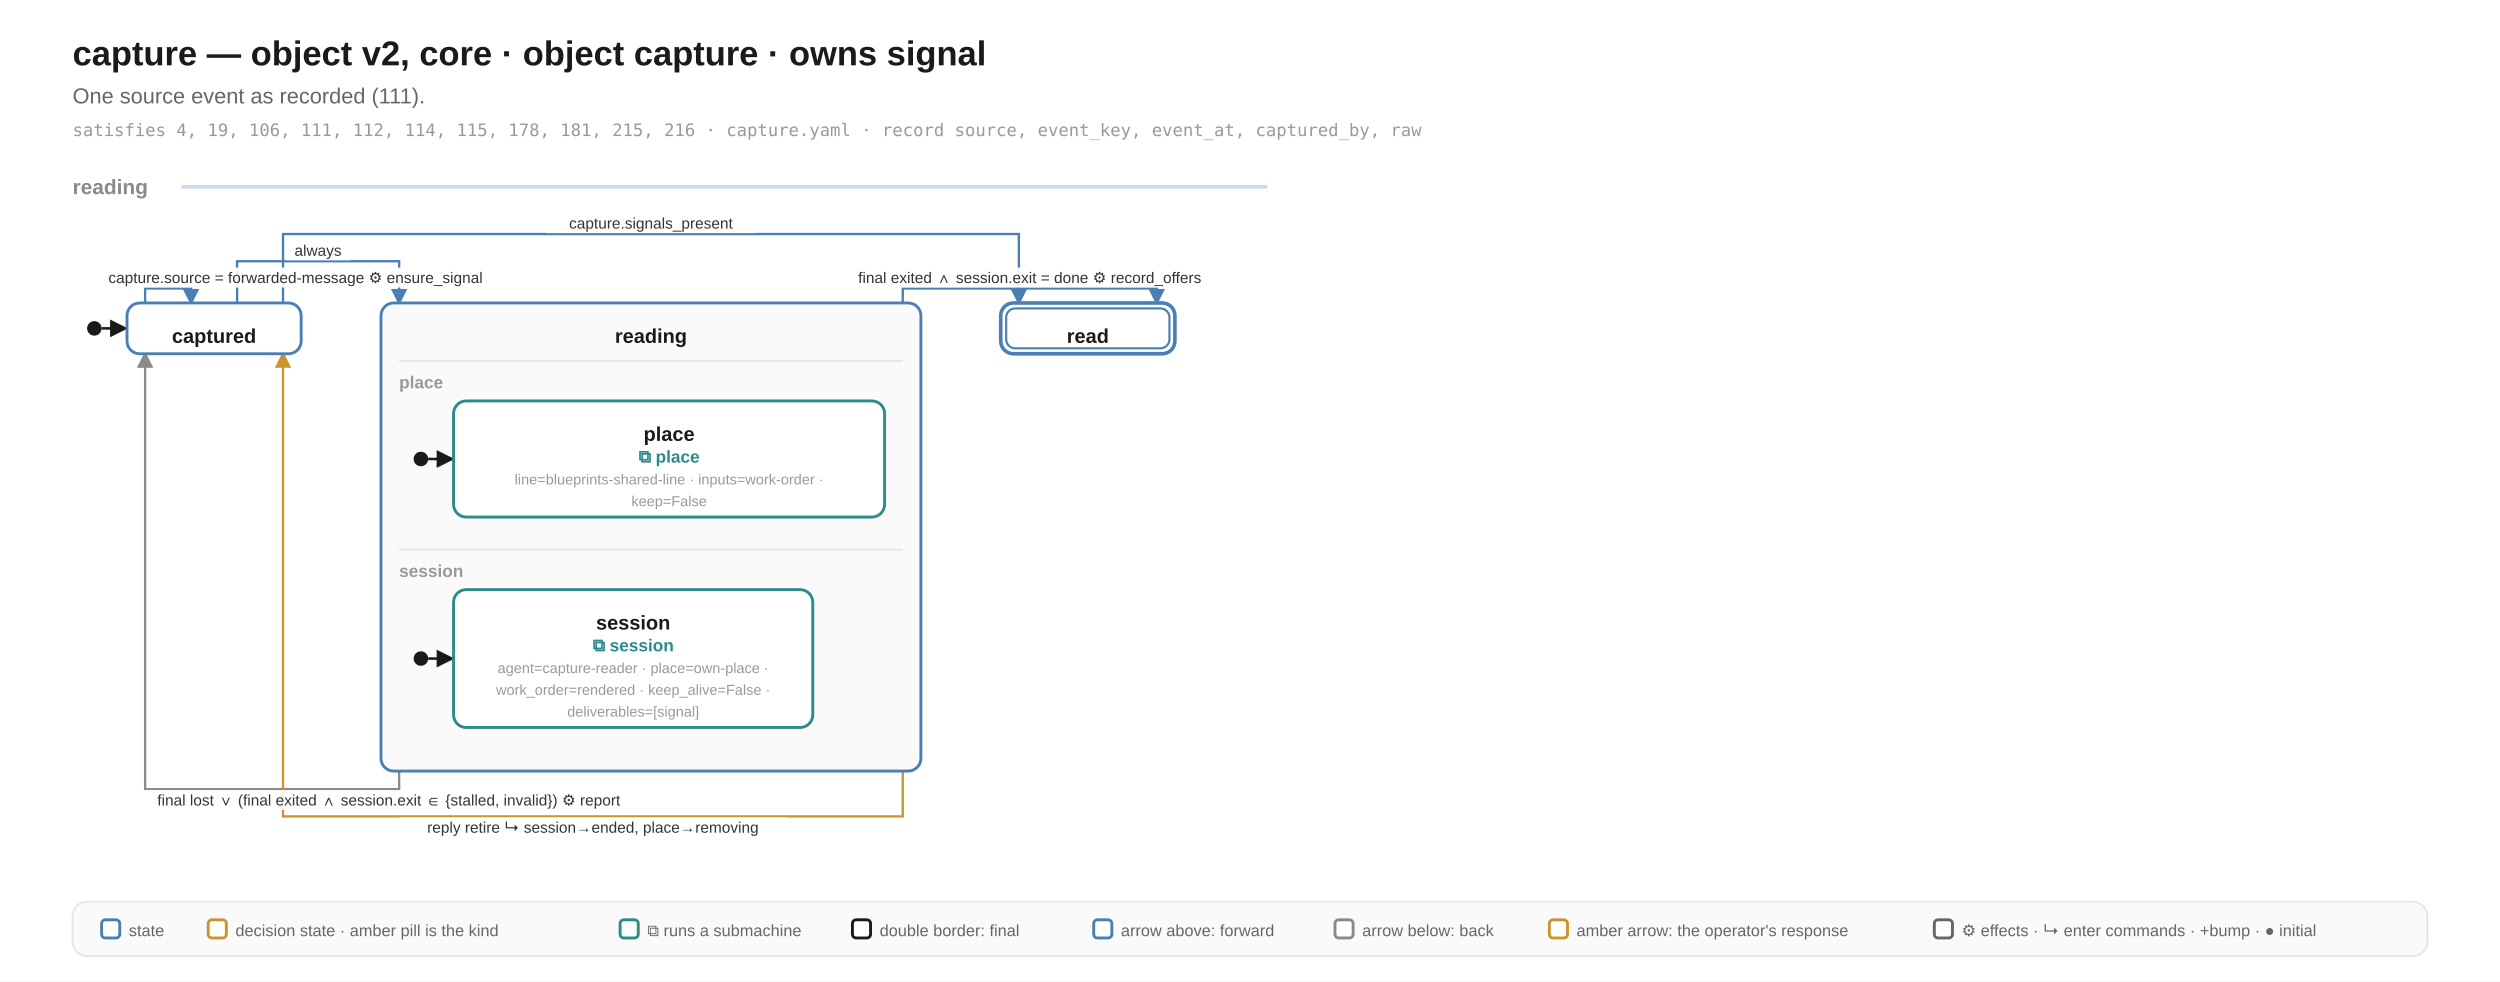
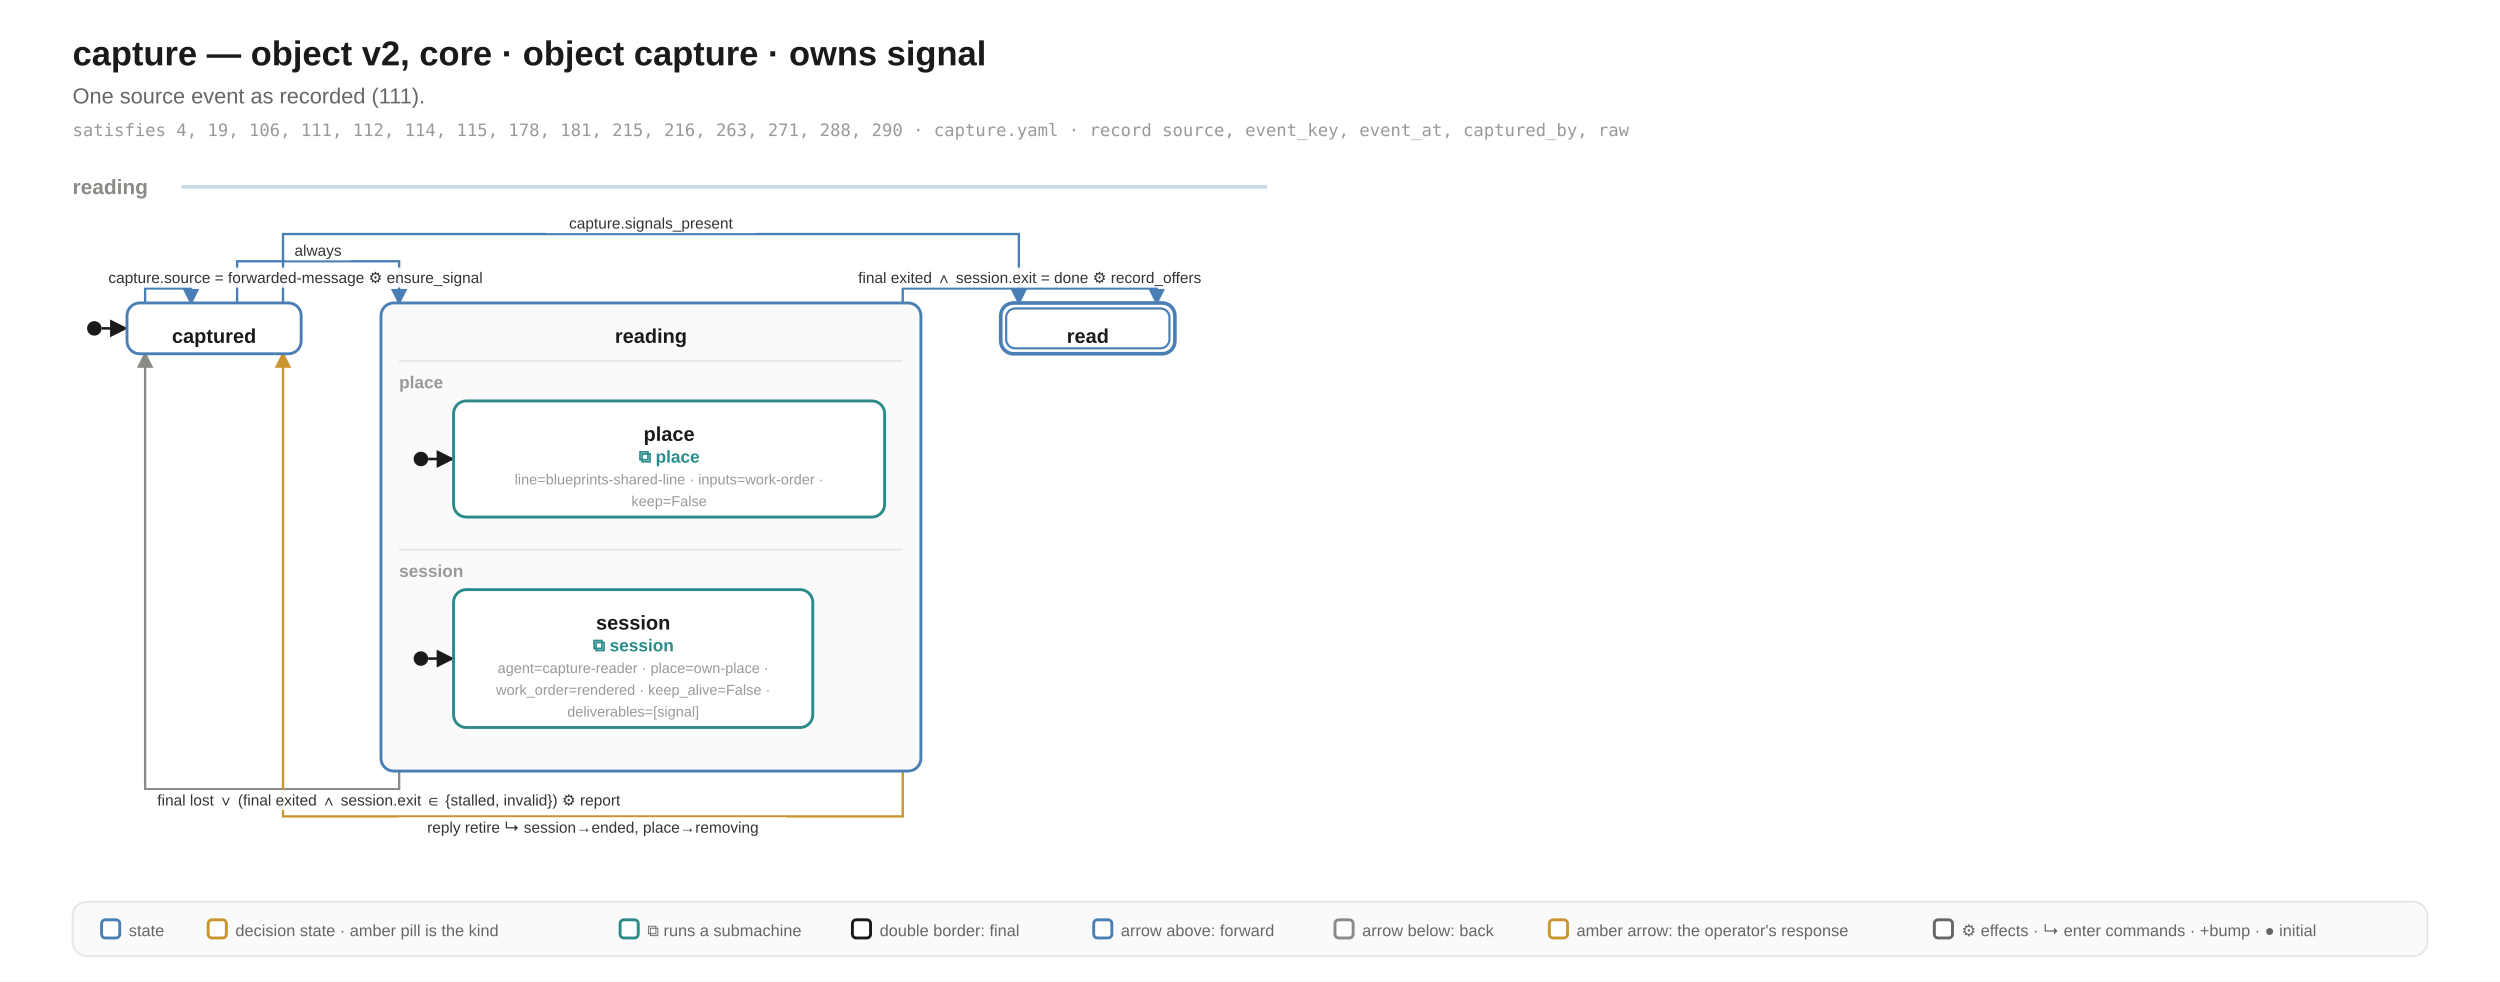
<svg xmlns="http://www.w3.org/2000/svg" width="1378" height="541" viewBox="0 0 1378 541" font-family="-apple-system, 'Helvetica Neue', Arial, sans-serif">
  <defs>
    <marker id="mB" viewBox="0 0 10 10" refX="8.5" refY="5" markerWidth="7" markerHeight="7" orient="auto-start-reverse">
      <path d="M0 0L10 5L0 10z" fill="#4a7fb5" />
    </marker>
    <marker id="mT" viewBox="0 0 10 10" refX="8.5" refY="5" markerWidth="7" markerHeight="7" orient="auto-start-reverse">
      <path d="M0 0L10 5L0 10z" fill="#2b8a8a" />
    </marker>
    <marker id="mG" viewBox="0 0 10 10" refX="8.5" refY="5" markerWidth="7" markerHeight="7" orient="auto-start-reverse">
      <path d="M0 0L10 5L0 10z" fill="#8a8a86" />
    </marker>
    <marker id="mA" viewBox="0 0 10 10" refX="8.5" refY="5" markerWidth="7" markerHeight="7" orient="auto-start-reverse">
      <path d="M0 0L10 5L0 10z" fill="#c9962e" />
    </marker>
    <marker id="mI" viewBox="0 0 10 10" refX="8.5" refY="5" markerWidth="7" markerHeight="7" orient="auto-start-reverse">
      <path d="M0 0L10 5L0 10z" fill="#1a1a1a" />
    </marker>
  </defs>
  <rect width="1378" height="541" fill="#fff" />
  <text x="40" y="36" font-size="19" font-weight="700" fill="#1a1a1a">capture — object v2, core · object capture · owns signal</text>
  <text x="40" y="57" font-size="12" fill="#666">One source event as recorded (111).</text>
-   <text x="40" y="75" font-size="9.5" font-family="monospace" fill="#999">satisfies 4, 19, 106, 111, 112, 114, 115, 178, 181, 215, 216 · capture.yaml · record source, event_key, event_at, captured_by, raw</text>
+   <text x="40" y="75" font-size="9.5" font-family="monospace" fill="#999">satisfies 4, 19, 106, 111, 112, 114, 115, 178, 181, 215, 216, 263, 271, 288, 290 · capture.yaml · record source, event_key, event_at, captured_by, raw</text>
  <text x="40" y="107" font-size="11.5" font-weight="700" fill="#8a8a86">reading</text>
  <line x1="100" y1="103" x2="698.475" y2="103" stroke="#4a7fb5" stroke-width="2" opacity="0.3" />
  <circle cx="52.0" cy="181.0" r="4" fill="#1a1a1a" />
  <line x1="56.0" y1="181.0" x2="69.0" y2="181.0" stroke="#1a1a1a" stroke-width="1.4" marker-end="url(#mI)" />
  <path d="M156.0,167.0 V129.0 H561.6 V167.0" fill="none" stroke="#4a7fb5" stroke-width="1.3" marker-end="url(#mB)" />
  <path d="M80.0,167.0 V159.0 H105.3 V167.0" fill="none" stroke="#4a7fb5" stroke-width="1.3" marker-end="url(#mB)" />
  <path d="M130.7,167.0 V144.0 H220.0 V167.0" fill="none" stroke="#4a7fb5" stroke-width="1.3" marker-end="url(#mB)" />
  <path d="M497.6,167.0 V159.0 H637.6 V167.0" fill="none" stroke="#4a7fb5" stroke-width="1.3" marker-end="url(#mB)" />
  <path d="M220.0,425.0 V435.0 H80.0 V195.0" fill="none" stroke="#8a8a86" stroke-width="1.3" marker-end="url(#mG)" />
  <path d="M497.6,425.0 V450.0 H156.0 V195.0" fill="none" stroke="#c9962e" stroke-width="1.3" marker-end="url(#mA)" />
  <rect x="70.0" y="167.0" width="96.0" height="28.0" rx="7" fill="#fff" stroke="#4a7fb5" stroke-width="1.6" />
  <text x="118.0" y="189.0" font-size="11" fill="#1a1a1a" text-anchor="middle" font-weight="700">captured</text>
  <rect x="210.0" y="167.0" width="297.6" height="258.0" rx="7" fill="#fafafa" stroke="#4a7fb5" stroke-width="1.6" />
  <text x="358.8" y="189.0" font-size="11" fill="#1a1a1a" text-anchor="middle" font-weight="700">reading</text>
  <line x1="220.0" y1="199.0" x2="497.6" y2="199.0" stroke="#e5e5e5" />
  <text x="220" y="214" font-size="9.5" font-weight="700" fill="#999">place</text>
  <circle cx="232.0" cy="253.0" r="4" fill="#1a1a1a" />
  <line x1="236.0" y1="253.0" x2="249.0" y2="253.0" stroke="#1a1a1a" stroke-width="1.4" marker-end="url(#mI)" />
  <rect x="250.0" y="221.0" width="237.6" height="64.0" rx="7" fill="#fff" stroke="#2b8a8a" stroke-width="1.6" />
  <text x="368.8" y="243.0" font-size="11" fill="#1a1a1a" text-anchor="middle" font-weight="700">place</text>
  <text x="368.8" y="255.0" font-size="9.5" fill="#2b8a8a" text-anchor="middle" font-weight="700">⧉ place</text>
  <text x="368.8" y="267.0" font-size="8" fill="#999" text-anchor="middle">line=blueprints-shared-line · inputs=work-order ·</text>
  <text x="368.8" y="279.0" font-size="8" fill="#999" text-anchor="middle">keep=False</text>
  <line x1="220.0" y1="303.0" x2="497.6" y2="303.0" stroke="#e5e5e5" />
  <text x="220" y="318" font-size="9.5" font-weight="700" fill="#999">session</text>
  <circle cx="232.0" cy="363.0" r="4" fill="#1a1a1a" />
  <line x1="236.0" y1="363.0" x2="249.0" y2="363.0" stroke="#1a1a1a" stroke-width="1.4" marker-end="url(#mI)" />
  <rect x="250.0" y="325.0" width="198.0" height="76.0" rx="7" fill="#fff" stroke="#2b8a8a" stroke-width="1.6" />
  <text x="349.0" y="347.0" font-size="11" fill="#1a1a1a" text-anchor="middle" font-weight="700">session</text>
  <text x="349.0" y="359.0" font-size="9.5" fill="#2b8a8a" text-anchor="middle" font-weight="700">⧉ session</text>
  <text x="349.0" y="371.0" font-size="8" fill="#999" text-anchor="middle">agent=capture-reader · place=own-place ·</text>
  <text x="349.0" y="383.0" font-size="8" fill="#999" text-anchor="middle">work_order=rendered · keep_alive=False ·</text>
  <text x="349.0" y="395.0" font-size="8" fill="#999" text-anchor="middle">deliverables=[signal]</text>
  <rect x="551.6" y="167.0" width="96.0" height="28.0" rx="7" fill="#fff" stroke="#4a7fb5" stroke-width="2" />
  <rect x="554.6" y="170.0" width="90.0" height="22.0" rx="5" fill="none" stroke="#4a7fb5" stroke-width="1.2" />
  <text x="599.6" y="189.0" font-size="11" fill="#1a1a1a" text-anchor="middle" font-weight="700">read</text>
  <rect x="301.0" y="117.5" width="115.5" height="11" fill="#fff" opacity="0.92" />
  <text x="358.8" y="126.0" font-size="8.5" fill="#333" text-anchor="middle">capture.signals_present</text>
  <rect x="42.0" y="147.5" width="241.8" height="11" fill="#fff" opacity="0.92" />
  <text x="162.9" y="156.0" font-size="8.5" fill="#333" text-anchor="middle">capture.source = forwarded-message ⚙ ensure_signal</text>
  <rect x="157.3" y="132.5" width="36.0" height="11" fill="#fff" opacity="0.92" />
  <text x="175.3" y="141.0" font-size="8.5" fill="#333" text-anchor="middle">always</text>
  <rect x="446.7" y="147.5" width="241.8" height="11" fill="#fff" opacity="0.92" />
  <text x="567.6" y="156.0" font-size="8.5" fill="#333" text-anchor="middle">final exited ∧ session.exit = done ⚙ record_offers</text>
  <rect x="42.0" y="435.5" width="344.6" height="11" fill="#fff" opacity="0.92" />
  <text x="214.3" y="444.0" font-size="8.5" fill="#333" text-anchor="middle">final lost ∨ (final exited ∧ session.exit ∈ {stalled, invalid}) ⚙ report</text>
  <rect x="219.9" y="450.5" width="213.7" height="11" fill="#fff" opacity="0.92" />
  <text x="326.8" y="459.0" font-size="8.5" fill="#333" text-anchor="middle">reply retire ↳ session→ended, place→removing</text>
  <rect x="40" y="497" width="1298" height="30" rx="8" fill="#fafafa" stroke="#e5e5e5" />
  <rect x="56" y="507" width="10" height="10" rx="2" fill="#fff" stroke="#4a7fb5" stroke-width="1.6" />
  <text x="71" y="516" font-size="9" fill="#666">state</text>
  <rect x="114.75" y="507" width="10" height="10" rx="2" fill="#fff" stroke="#c9962e" stroke-width="1.6" />
  <text x="129.75" y="516" font-size="9" fill="#666">decision state · amber pill is the kind</text>
  <rect x="341.8" y="507" width="10" height="10" rx="2" fill="#fff" stroke="#2b8a8a" stroke-width="1.6" />
  <text x="356.8" y="516" font-size="9" fill="#666">⧉ runs a submachine</text>
  <rect x="469.85" y="507" width="10" height="10" rx="2" fill="#fff" stroke="#1a1a1a" stroke-width="1.6" />
  <text x="484.85" y="516" font-size="9" fill="#666">double border: final</text>
  <rect x="602.85" y="507" width="10" height="10" rx="2" fill="#fff" stroke="#4a7fb5" stroke-width="1.6" />
  <text x="617.85" y="516" font-size="9" fill="#666">arrow above: forward</text>
  <rect x="735.85" y="507" width="10" height="10" rx="2" fill="#fff" stroke="#8a8a86" stroke-width="1.6" />
  <text x="750.85" y="516" font-size="9" fill="#666">arrow below: back</text>
  <rect x="854.0" y="507" width="10" height="10" rx="2" fill="#fff" stroke="#c9962e" stroke-width="1.6" />
  <text x="869.0" y="516" font-size="9" fill="#666">amber arrow: the operator's response</text>
  <rect x="1066.2" y="507" width="10" height="10" rx="2" fill="#fff" stroke="#666" stroke-width="1.6" />
  <text x="1081.2" y="516" font-size="9" fill="#666">⚙ effects · ↳ enter commands · +bump · ● initial</text>
</svg>
